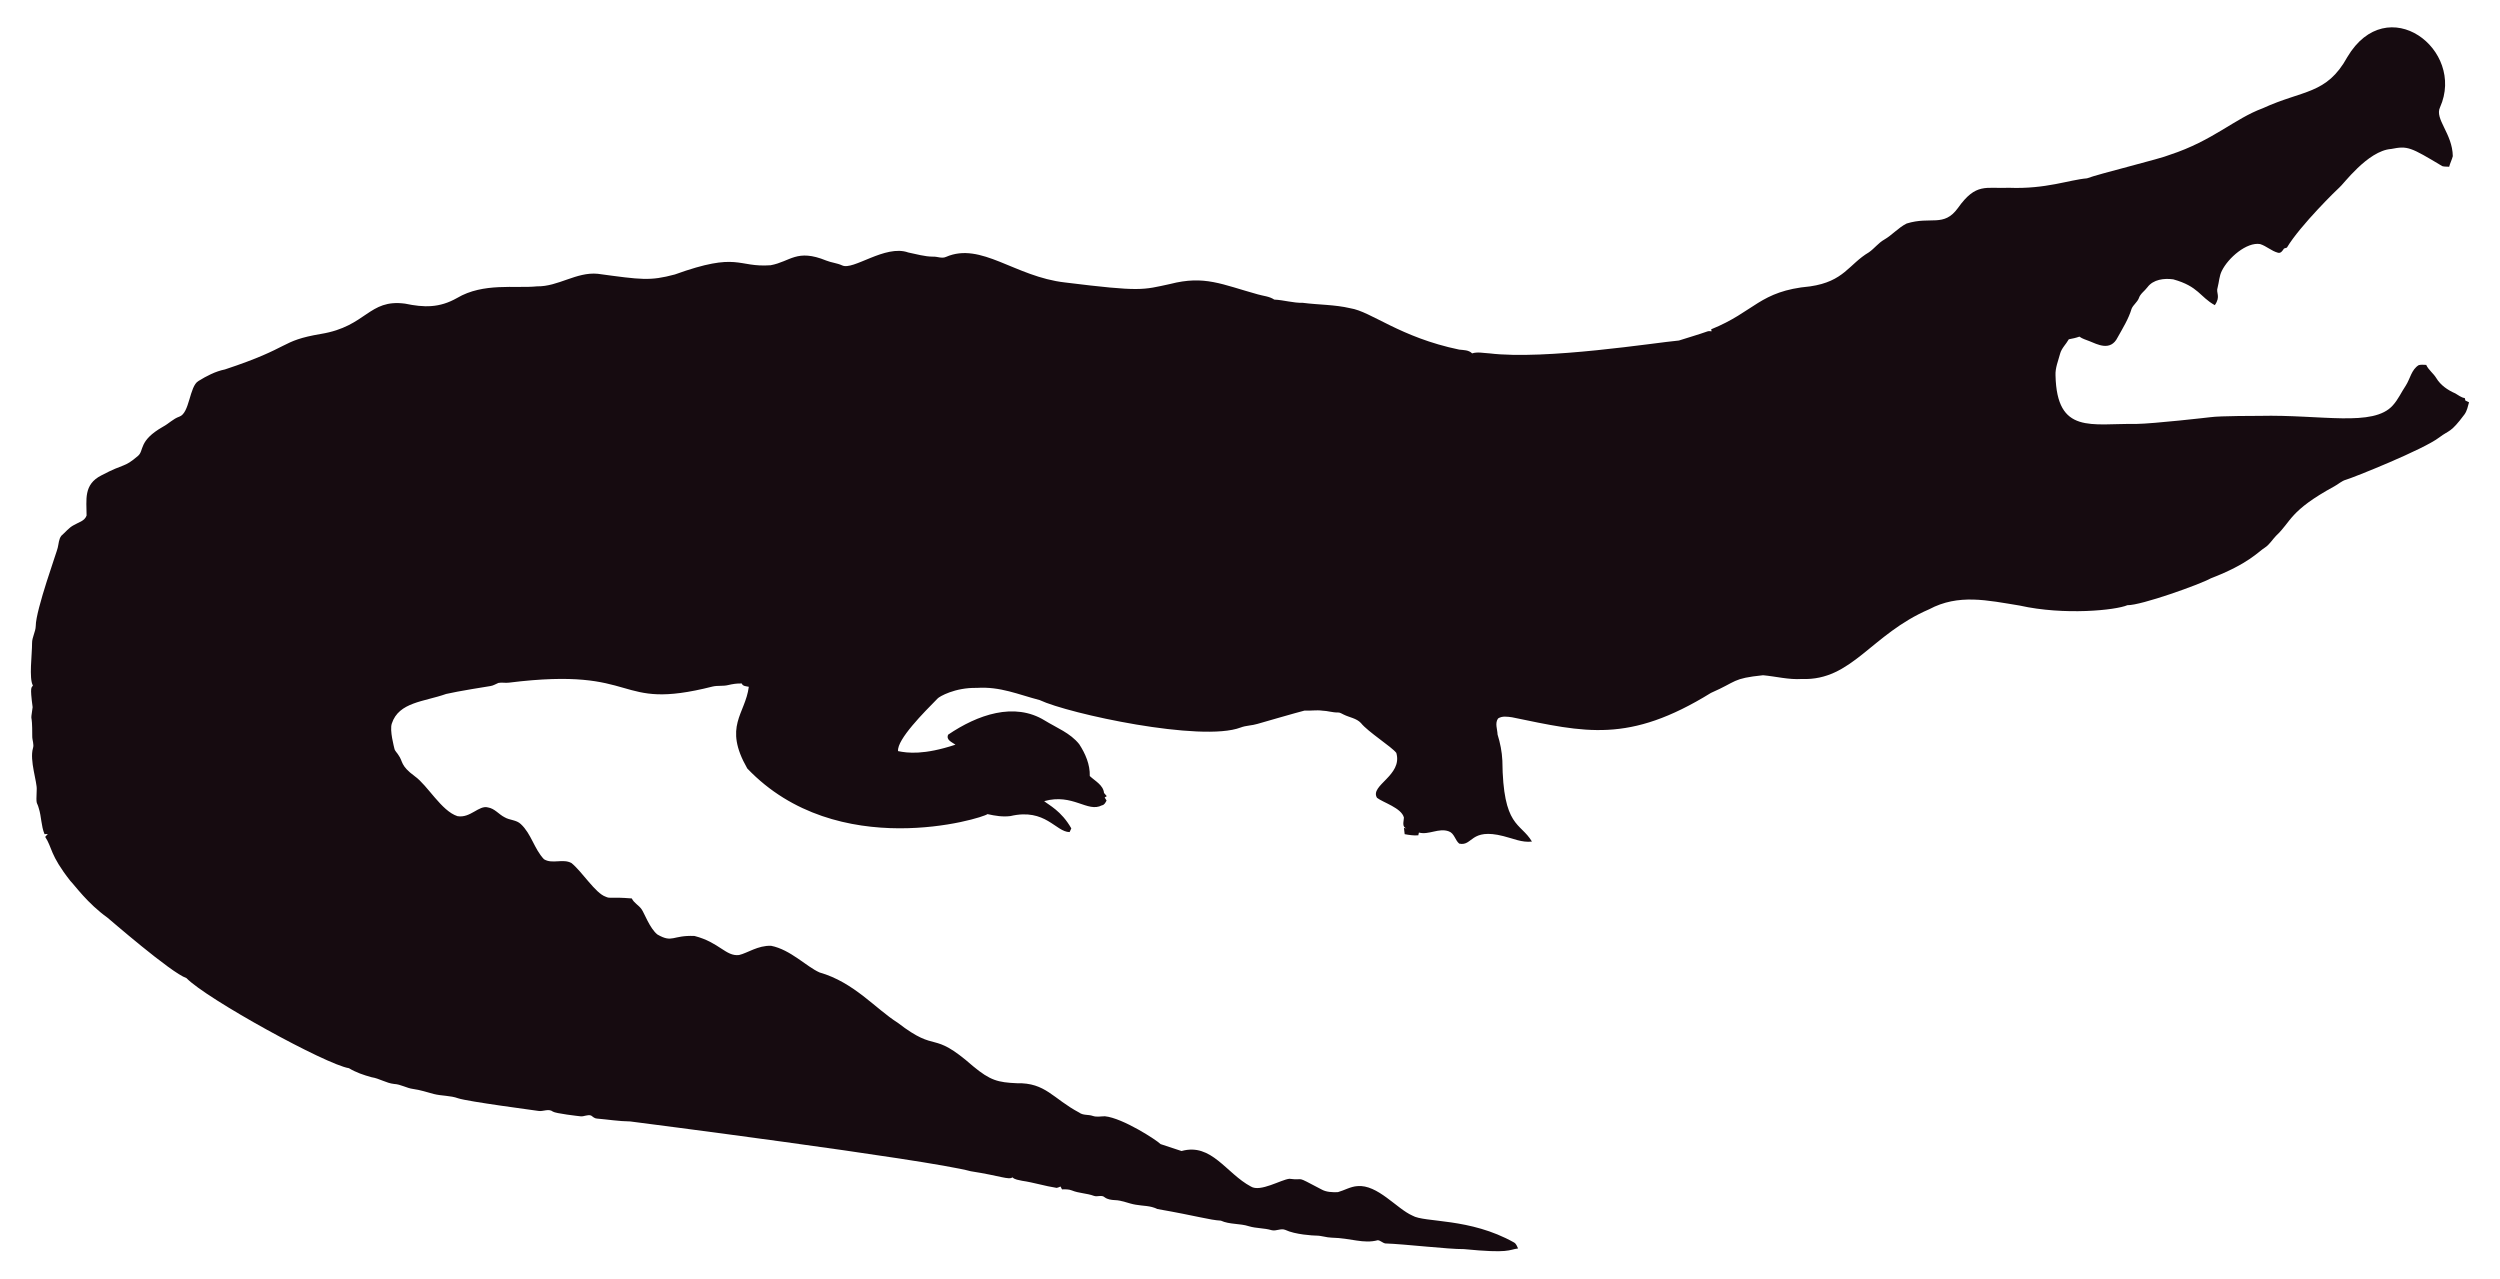
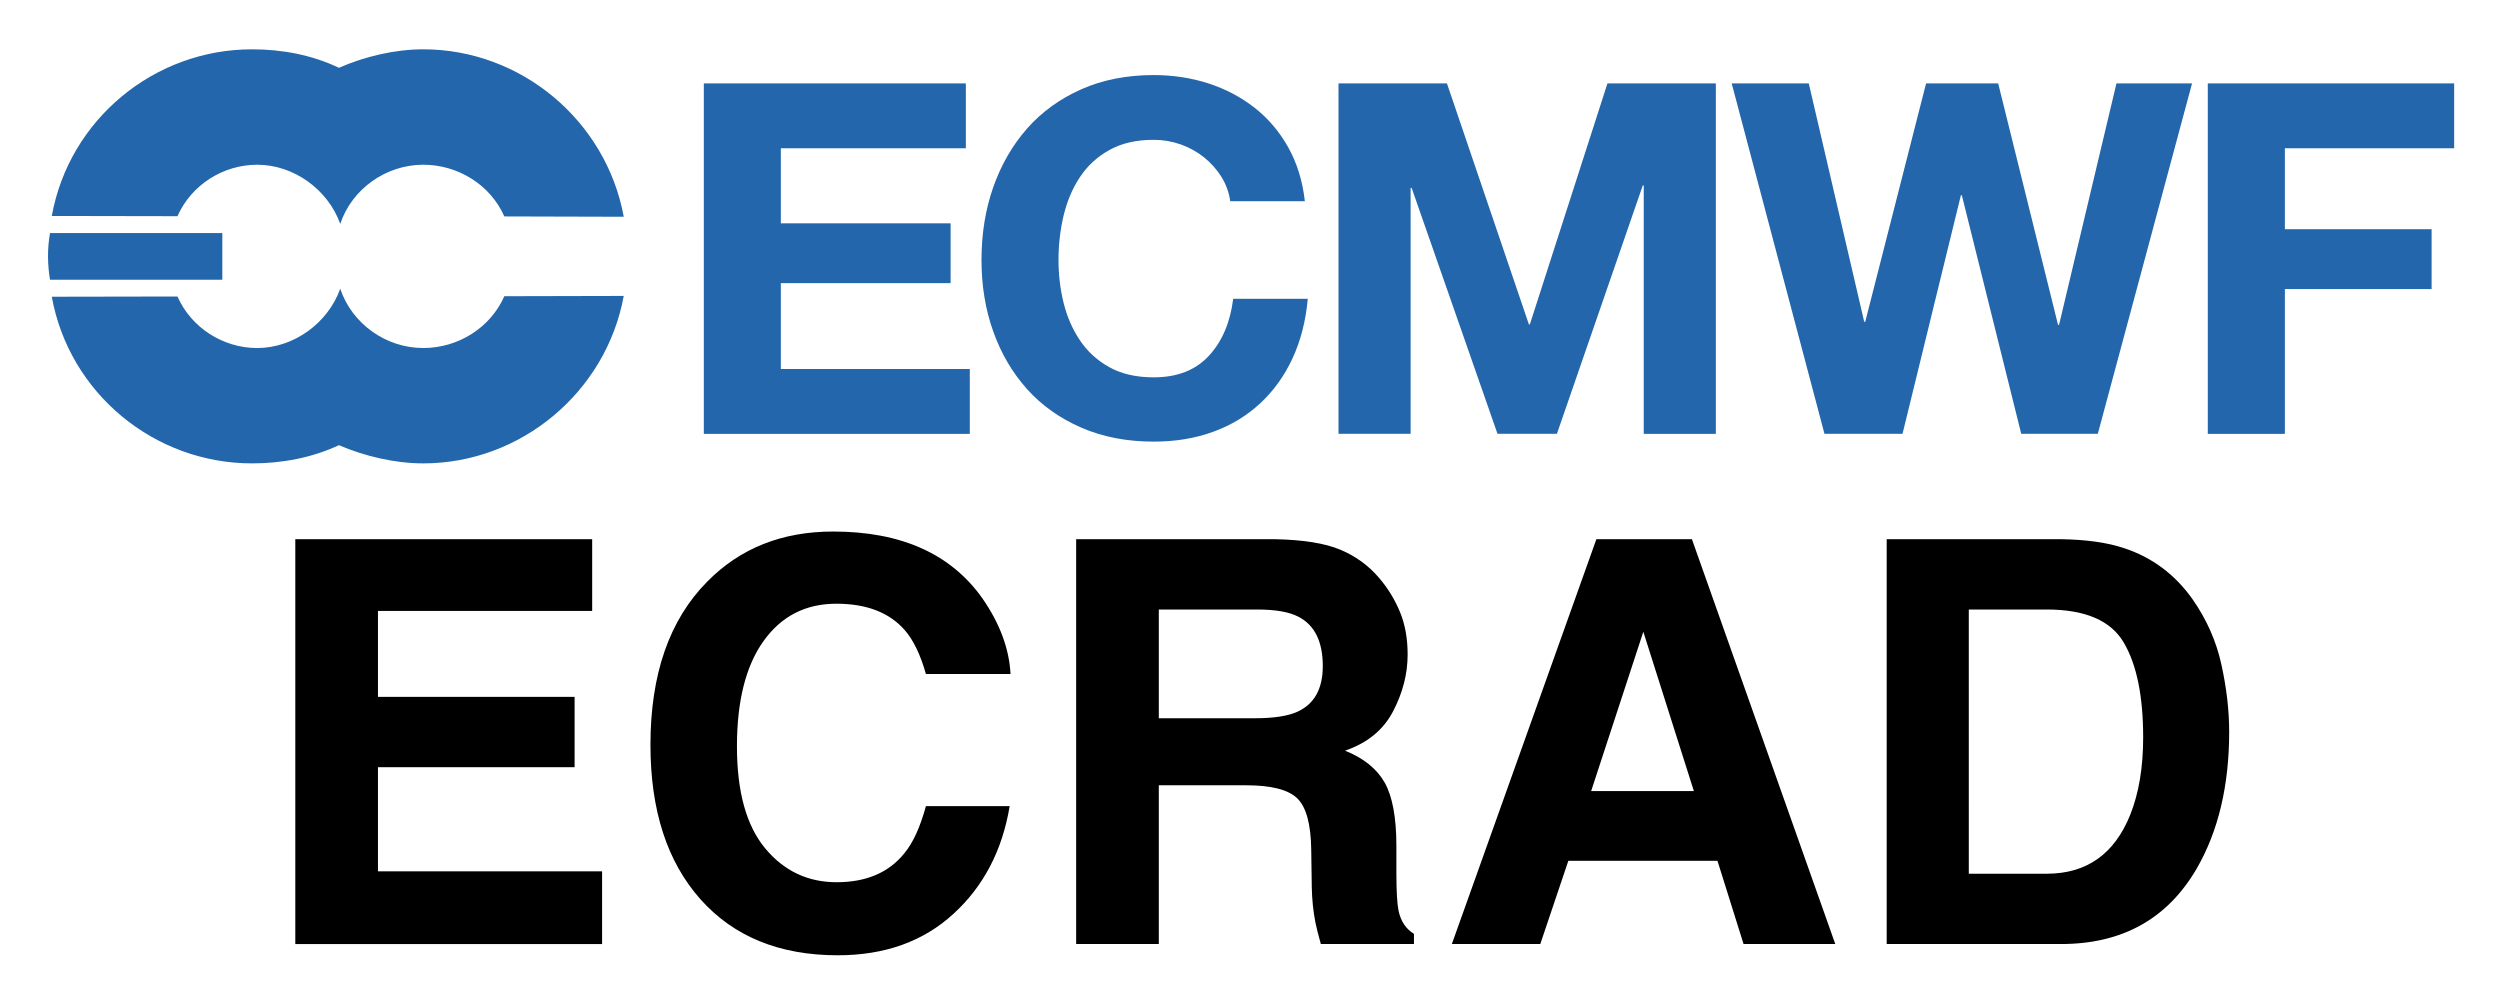
- <svg xmlns="http://www.w3.org/2000/svg" version="1.1" id="Layer_1" x="0px" y="0px" viewBox="0 0 2625.022 1342.022" enable-background="new 0 0 2625.022 1342.022" xml:space="preserve">
-   <path fill="#160B10" d="M2562.057,112.664c-5.93,12.226,13.089,27.649,13.408,51.328c-0.967,3.791-2.837,7.289-3.816,11.093  c-2.417-0.267-4.923,0.089-7.226-0.636c-33.512-20.05-36.245-21.483-53.631-18.038c-24.88,1.775-51.012,38.147-54.547,40.579  c-1,0.685-40.963,39.485-54.967,62.993c-1.056,0.331-2.086,0.661-3.078,1.005c-1.45,2.188-3.295,5.317-6.386,4.363  c-6.755-1.794-12.047-7.022-18.687-9.083c-14.172-2.325-33.569,14.577-40.185,28.126c-2.76,5.432-2.862,11.614-4.401,17.415  c-2.078,5.918,3.558,9.203-2.964,18.611c-15.758-8.651-16.89-19.671-43.645-27.108c-9.541-1.323-21.002,0.025-27.146,8.345  c-2.9,3.956-7.454,6.64-8.994,11.487c-1.705,4.223-5.788,6.857-7.569,10.978c-3.219,10.775-9.274,20.417-14.705,30.186  c-7.484,15.043-21.458,7.113-29.639,3.893c-3.549-1.501-7.378-2.404-10.482-4.745c-3.613,1.31-7.378,2.124-11.131,2.799  c-2.9,5.19-7.62,9.362-9.184,15.252c-1.972,7.442-5.139,14.807-4.771,22.656c1.426,62.435,37.744,50.23,84.657,50.985  c18.427-0.238,76.659-6.917,77.661-7.06c10.315-1.512,51.103-1.387,52.104-1.425c64.718-1.507,119.253,12.017,139.725-10.991  c5.622-6.144,8.955-13.878,13.598-20.735c4.617-7.073,5.915-16.893,13.662-21.562c2.519-0.687,5.19-0.305,7.81-0.242  c2.481,5.406,7.582,8.854,10.609,13.891c4.503,7.467,12.047,12.632,19.921,16.041c3.269,1.794,6.144,4.389,9.999,4.936  c0.166,0.852,0.369,1.705,0.598,2.57c1.259,0.611,2.519,1.208,3.854,1.819c-1.196,4.325-2.073,8.854-4.681,12.606  c-14.981,20.134-15.737,16.079-26.561,24.297c-16.513,12.73-90.704,42.38-97.937,44.421c-4.63,1.259-8.078,4.719-12.199,6.907  c-47.689,26.034-44.914,36.755-61.276,51.99c-3.969,4.096-6.856,9.273-11.754,12.403c-6.886,4.248-16.845,16.908-56.76,32.26  c-10.994,6.222-73.381,28.559-87.544,28.177c-12.182,5.289-66.295,10.873-113.113,0.394c-34.047-5.52-64.247-12.539-95.05,3.905  c-61.045,26.219-81.054,75.205-133.67,73.195c-13.739,0.903-27.159-2.684-40.745-3.943c-32.756,3.396-26.951,6.432-54.687,18.547  c-86.536,53.421-132.198,41.426-208.888,25.607c-4.859-0.636-10.304-1.616-14.68,1.259c-3.511,4.999-0.687,11.232-0.509,16.804  c2.76,8.879,4.605,18.076,5.037,27.388c0.678,70.703,18.876,64.615,31.064,85.038c-10.38,1.31-20.137-3.346-30.008-5.724  c-35.054-8.942-31.959,10.974-46.367,7.887c-4.376-3.651-5.076-10.864-10.94-12.886c-10.482-3.893-20.875,4.033-31.37,1.285  c-0.165,0.725-0.483,2.163-0.649,2.875c-4.834,0.432-9.592-0.331-14.311-1.196c-0.153-2.201-0.407-4.401-0.751-6.551  c0.7,0.127,2.112,0.382,2.824,0.509c-5.368-1.387-2.926-7.48-2.862-11.411c-2.581-10.171-21.93-15.743-28.266-20.735  c-7.896-13.101,27.192-23.356,20.29-47.143c-4.808-6.385-29.888-22.164-37.17-31.395c-4.783-5.063-12.047-5.813-18.013-8.815  c-1.972-0.827-3.791-2.315-6.017-2.239c-5.597,0.191-10.965-1.781-16.537-1.908c-6.208-0.878-12.441,0.318-18.661-0.076  c-6.376,1.51-49.471,13.993-49.471,13.993c-5.775,1.781-11.97,1.603-17.631,3.791c-41.153,15.671-180.401-14.399-211.051-28.838  c-22.477-5.819-41.27-14.396-65.945-12.772c-23.033-0.496-39.521,9.215-41.101,11.08c-14.156,14.382-42.805,43.009-41.597,55.297  c9.881,2.049,27.067,4.244,60.297-6.755c-3.6-2.633-10.164-4.859-7.683-10.52c30.91-20.96,69.478-34.528,101.385-14.896  c12.454,7.683,26.879,13.128,36.241,24.907c6.449,9.897,11.461,21.384,11.08,33.43c5.483,5.19,14.184,9.464,14.96,17.771  c0.954,1.132,1.883,2.239,2.9,3.371c-0.56,0.344-1.679,1.03-2.251,1.361c0.674,1.081,1.336,2.15,2.022,3.244  c-1.157,2.112-2.252,4.643-4.923,5.037c-15.167,7.923-30.412-12.885-60.589-4.414c4.515,3.914,17.957,10.035,28.495,28.596  c-0.623,1.285-1.221,2.582-1.781,3.893c-14.581-0.066-25.26-25.439-62.103-16.83c-8.065,1.081-16.27-0.28-24.119-2.048  c-5.689,4.616-157.704,51.097-252.241-47.919c-25.462-44.516-2.105-56.742,1.616-85.776c-2.646-0.598-6.259-0.445-7.429-3.447  c-4.834-0.216-9.63,0.547-14.311,1.666c-5.343,1.336-10.927,0.254-16.283,1.527c-104.921,26.598-73.475-21.586-213.976-4.058  c-3.638,0.483-7.327-0.471-10.927,0.267c-2.722,1.043-5.203,2.786-8.129,3.244c-1.005,0.139-35.568,5.632-46.749,8.332  c-23.248,8.245-49.669,8.494-57.027,31.013c-2.544,7.127,2.495,25.23,2.659,26.23c0.509,2.748,2.964,4.529,4.274,6.907  c5.125,7.002,1.576,10.814,17.186,22.287c13.483,9.569,27.903,36.42,44.764,41.877c13.652,2.389,22.508-11.842,32.107-9.146  c7.022,1.107,11.334,7.276,17.415,10.317c5.356,3.193,12.365,2.633,17.033,7.162c11.029,10.189,14.018,26.078,24.284,36.878  c8.765,5.47,19.972-0.979,28.965,4.071c11.309,9.233,25.045,31.634,35.809,35.287c4.836,2.294,4.589-0.02,27.477,1.832  c2.226,4.796,7.327,7.085,10.253,11.347c2.611,3.387,8.633,20.294,16.715,26.574c16.075,9.185,15.426,0.491,38.875,1.488  c26.056,6.667,32.977,21.713,46.774,19.997c8.688-1.942,19.833-10.206,33.646-9.68c20.419,4.043,37.013,21.857,50.896,27.986  c36.199,10.4,58.502,37.92,82.062,52.817c43.011,33.213,34.403,6.396,79.034,45.566c18.208,15.125,26.246,17.04,45.986,17.936  c30.318-0.751,37.93,16.193,65.525,30.81c4.134,3.155,9.541,1.844,14.196,3.498c4.147,1.463,8.51,0.394,12.772,0.369  c18.974,1.87,55.059,25.539,58.465,29.232c7.353,2.353,14.667,4.91,22.02,7.276c31.527-8.837,46.862,23.524,72.916,37.323  c9.817,6.052,31.604-7.299,40.338-8.179c17.829,2.357,3.781-4.531,33.392,11.016c5.241,3.066,11.589,3.218,17.504,3.028  c6.869-1.921,13.204-5.852,20.48-6.348c21.245-1.942,41.314,23.767,57.816,30.975c12.756,7.578,60.29,2.089,106.638,28.189  c2.366,1.298,3.155,4.007,4.3,6.284c-10.435,1.423-8.676,5.392-56.964,0.7c-16.115,0.199-61.486-5.252-82.52-5.953  c-2.824-0.572-4.91-3.04-7.772-3.397c-15.269,4.072-27.792-2.198-48.492-2.671c-5.546-0.102-10.825-2.201-16.359-2.162  c-2.762-0.015-21.848-1.008-32.323-6.004c-4.758-1.972-9.668,1.654-14.476,0.293c-7.747-2.315-16.003-1.781-23.737-4.121  c-9.541-3.104-20.277-1.692-29.41-5.865c-12.12-0.691-23.98-4.714-66.899-12.25c-6.984-3.625-14.985-3.091-22.516-4.49  c-7.416-1.145-14.324-4.643-21.892-4.821c-3.727-0.204-7.632-0.649-10.698-2.939c-3.206-2.951-7.645-0.127-11.334-1.539  c-7.531-2.798-15.774-2.646-23.203-5.712c-3.282-1.298-6.844-1.17-10.278-1.081c-0.394-0.763-1.183-2.264-1.577-3.015  c-1.285,0.636-2.608,1.119-3.982,1.45c-12.263-1.87-24.131-5.674-36.394-7.467c-3.46-0.903-7.404-1.005-10.113-3.6  c-3.831,2.97-12.398-1.54-43.747-6.411c-46.335-12.483-357.594-52.295-357.594-52.295c-11.716-0.14-23.317-2.023-34.982-3.015  c-2.442-0.127-4.211-1.844-6.068-3.18c-3.753-1.387-7.467,1.336-11.271,0.789c-2.02-0.195-26.027-2.946-28.838-4.923  c-4.592-3.587-10.278,0.216-15.367-0.738c-2.203-0.387-74.203-9.818-84.135-13.242c-8.243-2.989-17.224-2.379-25.658-4.529  c-7.162-1.895-14.209-4.274-21.574-5.254c-6.92-0.878-13.001-4.923-20.035-5.266c-8.319-0.878-15.443-5.826-23.648-7.073  c-8.256-2.252-16.448-5.037-23.775-9.49c-23.552-3.584-149.518-72.739-170.649-94.63c-16.013-5.37-81.914-62.745-82.914-63.439  c-21.039-15.096-34.147-33.758-38.964-38.595c-21.778-27.726-18.854-34.892-26.396-46.215c0.916-1.018,1.832-2.01,2.748-3.015  c-1.145,0.038-2.29,0.076-3.435,0.14c-3.651-8.676-3.18-18.28-6.042-27.172c-2.062-7.913-2.975-1.701-2.175-19.526  c0.634-7.664-7.675-30.697-3.931-43.518c1.348-4.16-0.814-8.281-0.751-12.454c0.068-28.882-2.418-11.02,0.394-30.657  c-3.041-22.85-1.09-20.042,0.305-22.719c-4.294-7.378-0.844-32.606-0.89-44.586c-0.025-6.246,3.714-11.741,3.867-17.962  c0-16.859,22.775-79.378,23.076-82.113c1.056-4.198,1.043-9.032,3.778-12.568c4.338-3.74,7.874-8.485,13.052-11.169  c4.745-2.913,11.411-4.172,13.471-10.088c0.043-16.362-3.503-32.575,15.532-42.157c25.219-13.344,23.115-7.424,38.34-20.379  c6.931-5.754,0.059-15.764,26.434-30.772c5.915-3.129,10.622-8.281,17.046-10.507c11.015-3.661,10.497-31.892,20.099-37.437  c8.612-5.33,17.796-10.113,27.795-12.148c71.433-23.584,56.818-29.805,100.939-37.31c48.019-7.907,49.805-36.895,88.244-31.777  c19.858,4.163,35.994,4.605,54.61-5.953c27.665-16.35,60.97-9.859,83.919-12.212c22.172,0.42,41.279-15.29,63.693-13.191  c46.138,6.272,54.878,7.691,80.993,0.738c67.442-24.31,65.094-7.128,100.634-9.706c20.946-3.875,27.233-17.596,58.388-4.91  c5.368,2.188,11.283,2.595,16.575,5.025c11.553,5.818,45.215-22.204,69.43-13.535c8.676,1.717,17.262,4.401,26.205,4.401  c4.49-0.216,9.083,2.252,13.446,0.293c37.015-16.156,72.304,20.872,125.096,26.815c80.305,9.923,81.3,7.845,110.289,1.603  c36.266-9.336,54.189,0.413,92.111,10.902c5.775,1.717,12.11,1.984,17.237,5.47c10.075,0.458,19.844,3.638,29.983,3.396  c16.588,2.163,33.506,1.819,49.853,5.686c21.982,3.418,52.115,30.498,114.347,43.441c4.681,0.572,9.999,0.28,13.586,3.956  c5.864-1.844,12.047-0.267,18.038-0.025c59.148,7.176,174.934-11.359,199.106-13.471c9.82-3.218,19.819-5.966,29.576-9.452  c1.488-0.674,3.155-0.356,4.758-0.229c-0.115-0.522-0.356-1.577-0.483-2.099c45.944-18.548,50.589-40.213,103.827-45.057  c35.891-5.17,40.645-23.282,61.836-35.809c5.712-3.969,9.897-9.808,16.028-13.281c8.408-4.872,14.82-12.555,23.559-16.931  c25.605-7.944,38.867,4.305,53.847-16.257c19.089-26.933,29.276-20.168,53.605-21.256c38.819,1.522,63.061-8.345,81.948-9.935  c11.484-4.495,77.877-20.69,87.061-24.742c45.297-14.857,67.746-37.884,97.505-48.848c42.187-19.404,67.008-14.225,88.74-53.694  C2506.582-10.604,2589.134,52.018,2562.057,112.664z" />
+ <svg xmlns="http://www.w3.org/2000/svg" role="img" viewBox="-5.24 28.26 272.74 109.24">
+   <g fill="#2366ab">
+     <path d="M100.131 37.361v7.071h-20.185v8.191h18.523v6.529H79.946v9.367h20.615v7.071H71.544V37.361zm27.884 10.198c-.504-.803-1.127-1.506-1.874-2.116-.753-.604-1.6-1.083-2.546-1.419-.946-.336-1.936-.51-2.969-.51-1.892 0-3.498.367-4.817 1.102-1.326.728-2.396 1.712-3.218 2.944-.822 1.232-1.413 2.633-1.793 4.201-.373 1.569-.56 3.193-.56 4.874 0 1.606.187 3.168.56 4.681.38 1.519.971 2.882 1.793 4.096.822 1.214 1.892 2.191 3.218 2.919 1.32.734 2.925 1.095 4.817 1.095 2.571 0 4.575-.784 6.019-2.353 1.45-1.569 2.328-3.641 2.652-6.212h8.135c-.212 2.39-.766 4.55-1.656 6.479-.896 1.929-2.073 3.567-3.535 4.923s-3.174 2.396-5.135 3.106c-1.967.716-4.127 1.071-6.479 1.071-2.932 0-5.564-.51-7.898-1.525-2.34-1.015-4.313-2.415-5.919-4.201-1.6-1.786-2.832-3.884-3.691-6.293-.859-2.409-1.282-5.004-1.282-7.786 0-2.857.423-5.508 1.282-7.955.859-2.44 2.091-4.575 3.691-6.398 1.606-1.817 3.579-3.243 5.919-4.282 2.334-1.033 4.967-1.55 7.898-1.55 2.104 0 4.096.305 5.969.909 1.874.61 3.548 1.494 5.029 2.652 1.481 1.158 2.708 2.595 3.666 4.307.965 1.718 1.575 3.679 1.824 5.894h-8.141c-.137-.965-.461-1.849-.959-2.652m24.602-10.198l8.938 26.285h.106l8.465-26.285h11.826v38.229h-7.867V48.495h-.106l-9.367 27.094h-6.479L148.765 48.763h-.112v26.826h-7.867V37.361zm62.652 38.226l-6.479-26.023h-.106l-6.367 26.023h-8.515l-10.121-38.229h8.409l6.05 26.017h.106l6.641-26.017h7.867l6.529 26.34h.112l6.262-26.34h8.247l-10.282 38.229z" />
+     <path d="M262.498 37.361v7.071h-18.468v8.832h16.009v6.529h-16.009v15.797h-8.409V37.361zM.218 58.776h18.797v-5.091H.218c-.305 1.705-.28 3.442 0 5.091m62.59 1.769c-1.923 10.488-11.216 18.268-21.873 18.268-3.1 0-6.398-.784-9.199-1.986-2.938 1.369-6.181 1.986-9.486 1.986-10.65 0-19.937-7.637-21.841-18.181l13.712-.025c1.506 3.411 4.973 5.621 8.695 5.621 3.996 0 7.718-2.72 9.062-6.467 1.288 3.84 5.004 6.467 9.056 6.467 3.809 0 7.332-2.21 8.845-5.652z" />
+     <path d="M62.809 51.908c-1.923-10.5-11.216-18.268-21.873-18.268-3.1 0-6.398.784-9.199 2.017-2.938-1.4-6.181-2.017-9.486-2.017-10.65 0-19.937 7.631-21.841 18.181l13.712.025c1.506-3.411 4.973-5.614 8.695-5.614 3.996 0 7.718 2.708 9.062 6.448 1.288-3.828 5.004-6.448 9.056-6.448 3.809 0 7.332 2.203 8.845 5.639z" />
+   </g>
+   <path d="M59.364 94.909V87.085H26.977v44.166h33.469v-7.935h-24.452V111.955h21.452v-7.671H35.995v-9.375zM43.401 87.085zm28.526 4.619c-4.142 4.168-6.205 10.117-6.205 17.821 0 7.134 1.815 12.75 5.455 16.841 3.631 4.074 8.625 6.111 14.975 6.111 5.139 0 9.35-1.509 12.631-4.526 3.29-3.009 5.327-6.929 6.128-11.745h-9.137c-.622 2.276-1.398 3.989-2.335 5.122-1.696 2.122-4.168 3.179-7.406 3.179-3.153 0-5.753-1.236-7.798-3.699-2.054-2.472-3.077-6.179-3.077-11.131 0-4.952.972-8.787 2.906-11.489 1.943-2.71 4.585-4.065 7.943-4.065 3.298 0 5.779.963 7.458 2.881.938 1.074 1.713 2.676 2.31 4.79h9.23c-.145-2.753-1.159-5.497-3.06-8.242-3.435-4.867-8.864-7.304-16.296-7.304-5.557 0-10.134 1.815-13.722 5.455zm13.449-5.966zm35.805 9.017h10.73c1.994 0 3.494.264 4.492.784 1.781.912 2.668 2.71 2.668 5.386 0 2.48-.92 4.134-2.753 4.977-1.04.477-2.599.716-4.679.716h-10.458zm19.79-6.529c-1.662-.699-4.048-1.082-7.142-1.142h-21.665v44.166h9.017v-17.319h9.529c2.719 0 4.568.469 5.557 1.406.989.938 1.509 2.821 1.543 5.634l.06 4.108c.026 1.295.153 2.565.392 3.801.119.605.324 1.389.597 2.369h10.159v-1.108c-.878-.537-1.44-1.381-1.679-2.514-.153-.724-.239-2.088-.239-4.108v-2.966c0-3.094-.426-5.395-1.27-6.904-.852-1.509-2.293-2.676-4.33-3.494 2.438-.835 4.185-2.267 5.242-4.296 1.057-2.028 1.585-4.091 1.585-6.188 0-1.739-.273-3.29-.835-4.645-.563-1.364-1.321-2.599-2.276-3.716-1.159-1.364-2.574-2.386-4.244-3.085zm27.376 26.336l5.693-17.378 5.514 17.378zm.571-27.478l-15.767 44.166h9.648l3.06-9.077h16.27l2.847 9.077h10.006l-15.64-44.166zm5.148 0zm35.481 7.671h8.506c4.193 0 6.997 1.202 8.404 3.614 1.415 2.403 2.114 5.855 2.114 10.347 0 3.256-.469 6.068-1.406 8.421-1.722 4.296-4.756 6.443-9.111 6.443h-8.506zm16.901-6.708c-1.824-.605-4.1-.92-6.835-.963h-19.023v44.166h19.023c6.673 0 11.608-2.744 14.804-8.242 2.352-4.074 3.537-9.043 3.537-14.915 0-2.318-.281-4.756-.844-7.313-.554-2.557-1.611-4.935-3.145-7.134-1.918-2.719-4.423-4.585-7.517-5.6z" />
</svg>
